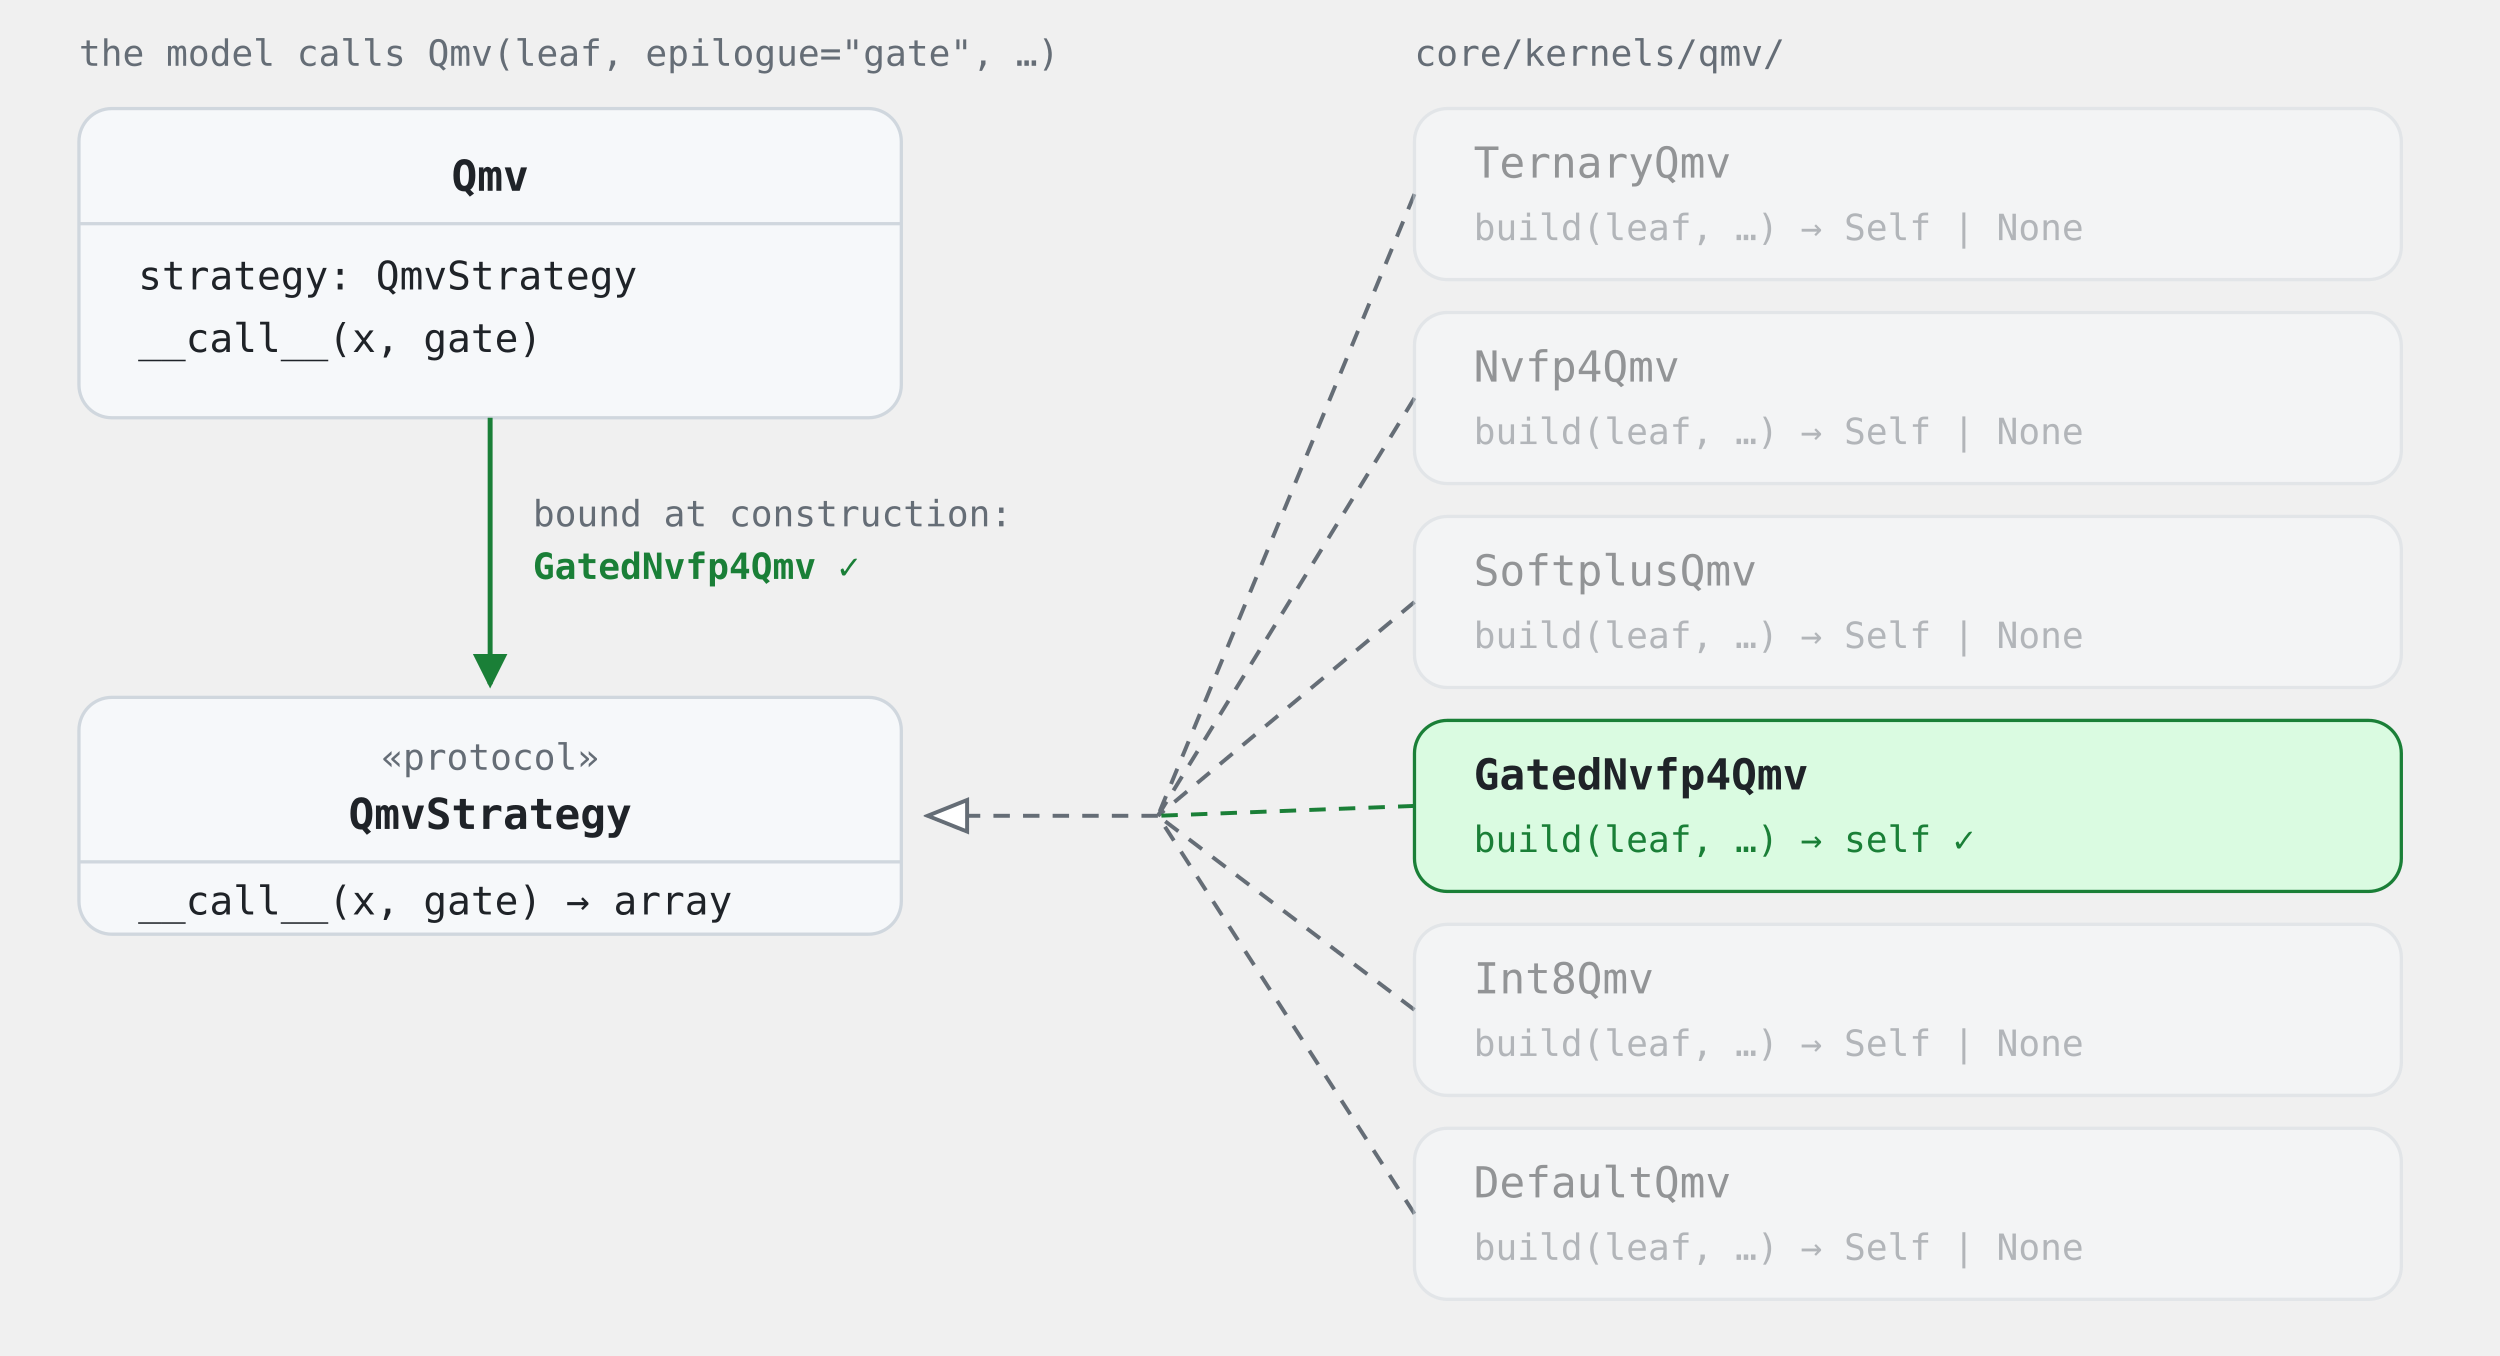
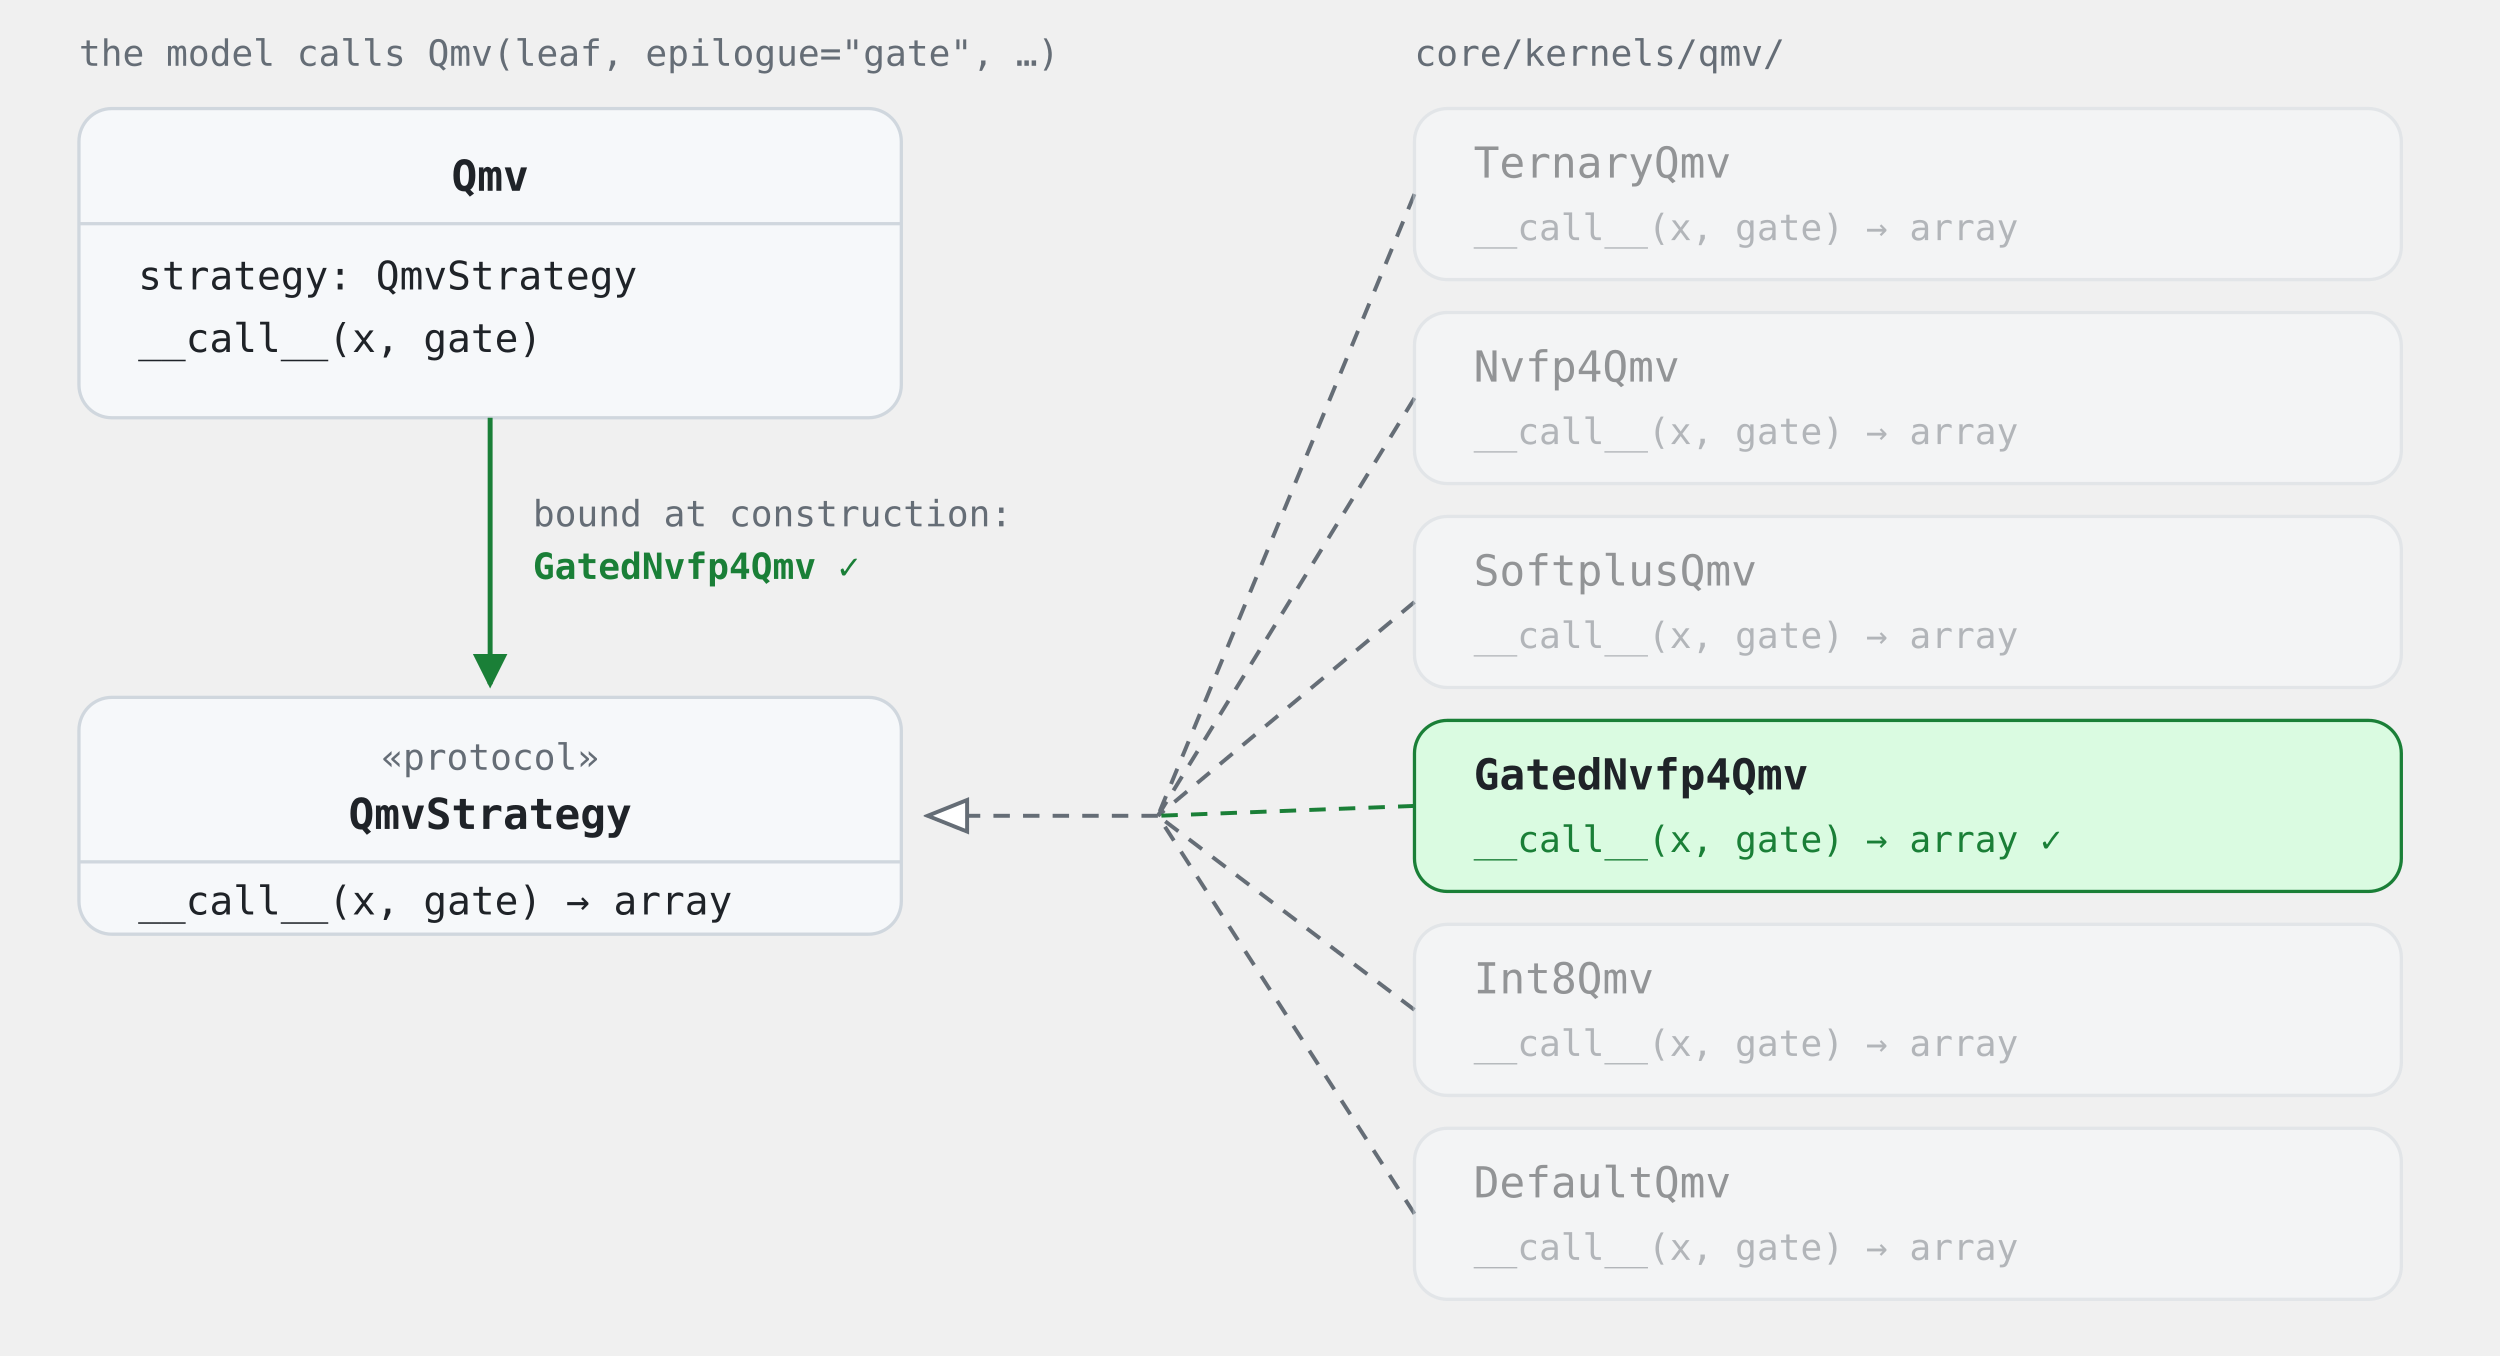
<svg xmlns="http://www.w3.org/2000/svg" viewBox="0 0 760 412" fill="none" font-family="ui-monospace, SFMono-Regular, Menlo, Consolas, monospace">
  <style>
    .card    { fill: #f6f8fa; stroke: #d0d7de; }
    .win     { fill: #dafbe1; stroke: #1a7f37; }
    .sep     { stroke: #d0d7de; }
    .txt     { fill: #1f2328; }
    .sub     { fill: #656d76; }
    .accent  { fill: #1a7f37; }
    .line    { stroke: #656d76; }
    .winline { stroke: #1a7f37; }
    .tri     { fill: #ffffff; stroke: #656d76; }
    @media (prefers-color-scheme: dark) {
      .card    { fill: #161b22; stroke: #30363d; }
      .win     { fill: #12261e; stroke: #3fb950; }
      .sep     { stroke: #30363d; }
      .txt     { fill: #e6edf3; }
      .sub     { fill: #8b949e; }
      .accent  { fill: #3fb950; }
      .line    { stroke: #8b949e; }
      .winline { stroke: #3fb950; }
      .tri     { fill: #0d1117; stroke: #8b949e; }
    }
  </style>
  <defs>
    <marker id="arrow" viewBox="0 0 8 8" refX="7" refY="4" markerWidth="7" markerHeight="7" orient="auto-start-reverse">
      <path d="M 0 0 L 8 4 L 0 8 z" class="accent" />
    </marker>
    <marker id="realize" viewBox="0 0 12 10" refX="11" refY="5" markerWidth="12" markerHeight="10" orient="auto">
      <path d="M 1 1 L 11 5 L 1 9 z" stroke-width="1" class="tri" />
    </marker>
  </defs>
  <text x="24" y="20" font-size="11" class="sub">the model calls Qmv(leaf, epilogue="gate", …)</text>
  <rect x="24" y="33" width="250" height="94" rx="10" class="card" />
  <text x="149" y="58" font-size="13" font-weight="600" text-anchor="middle" class="txt">Qmv</text>
  <line x1="24" y1="68" x2="274" y2="68" class="sep" />
  <text x="42" y="88" font-size="12" class="txt">strategy: QmvStrategy</text>
  <text x="42" y="107" font-size="12" class="txt">__call__(x, gate)</text>
  <path d="M 149 127 V 208" stroke-width="1.5" class="winline" marker-end="url(#arrow)" />
  <text x="162" y="160" font-size="11" class="sub">bound at construction:</text>
  <text x="162" y="176" font-size="11" font-weight="600" class="accent">GatedNvfp4Qmv ✓</text>
  <rect x="24" y="212" width="250" height="72" rx="10" class="card" />
  <text x="149" y="234" font-size="11" text-anchor="middle" class="sub">«protocol»</text>
  <text x="149" y="252" font-size="13" font-weight="600" text-anchor="middle" class="txt">QmvStrategy</text>
  <line x1="24" y1="262" x2="274" y2="262" class="sep" />
  <text x="42" y="278" font-size="12" class="txt">__call__(x, gate) → array</text>
  <path d="M 352 248 H 282" stroke-width="1.2" stroke-dasharray="5 4" class="line" marker-end="url(#realize)" />
  <path d="M 430 59 L 352 248" stroke-width="1.2" stroke-dasharray="5 4" class="line" />
  <path d="M 430 121 L 352 248" stroke-width="1.2" stroke-dasharray="5 4" class="line" />
  <path d="M 430 183 L 352 248" stroke-width="1.2" stroke-dasharray="5 4" class="line" />
  <path d="M 430 245 L 352 248" stroke-width="1.2" stroke-dasharray="5 4" class="winline" />
  <path d="M 430 307 L 352 248" stroke-width="1.2" stroke-dasharray="5 4" class="line" />
  <path d="M 430 369 L 352 248" stroke-width="1.2" stroke-dasharray="5 4" class="line" />
  <text x="430" y="20" font-size="11" class="sub">core/kernels/qmv/</text>
  <g opacity="0.45">
    <rect x="430" y="33" width="300" height="52" rx="10" class="card" />
    <text x="448" y="54" font-size="13" class="txt">TernaryQmv</text>
-     <text x="448" y="73" font-size="11" class="sub">build(leaf, …) → Self | None</text>
+     <text x="448" y="73" font-size="11" class="sub">__call__(x, gate) → array</text>
    <rect x="430" y="95" width="300" height="52" rx="10" class="card" />
    <text x="448" y="116" font-size="13" class="txt">Nvfp4Qmv</text>
-     <text x="448" y="135" font-size="11" class="sub">build(leaf, …) → Self | None</text>
+     <text x="448" y="135" font-size="11" class="sub">__call__(x, gate) → array</text>
    <rect x="430" y="157" width="300" height="52" rx="10" class="card" />
    <text x="448" y="178" font-size="13" class="txt">SoftplusQmv</text>
-     <text x="448" y="197" font-size="11" class="sub">build(leaf, …) → Self | None</text>
+     <text x="448" y="197" font-size="11" class="sub">__call__(x, gate) → array</text>
  </g>
  <rect x="430" y="219" width="300" height="52" rx="10" class="win" />
  <text x="448" y="240" font-size="13" font-weight="600" class="txt">GatedNvfp4Qmv</text>
-   <text x="448" y="259" font-size="11" class="accent">build(leaf, …) → self ✓</text>
+   <text x="448" y="259" font-size="11" class="accent">__call__(x, gate) → array ✓</text>
  <g opacity="0.45">
    <rect x="430" y="281" width="300" height="52" rx="10" class="card" />
    <text x="448" y="302" font-size="13" class="txt">Int8Qmv</text>
-     <text x="448" y="321" font-size="11" class="sub">build(leaf, …) → Self | None</text>
+     <text x="448" y="321" font-size="11" class="sub">__call__(x, gate) → array</text>
    <rect x="430" y="343" width="300" height="52" rx="10" class="card" />
    <text x="448" y="364" font-size="13" class="txt">DefaultQmv</text>
-     <text x="448" y="383" font-size="11" class="sub">build(leaf, …) → Self | None</text>
+     <text x="448" y="383" font-size="11" class="sub">__call__(x, gate) → array</text>
  </g>
</svg>
